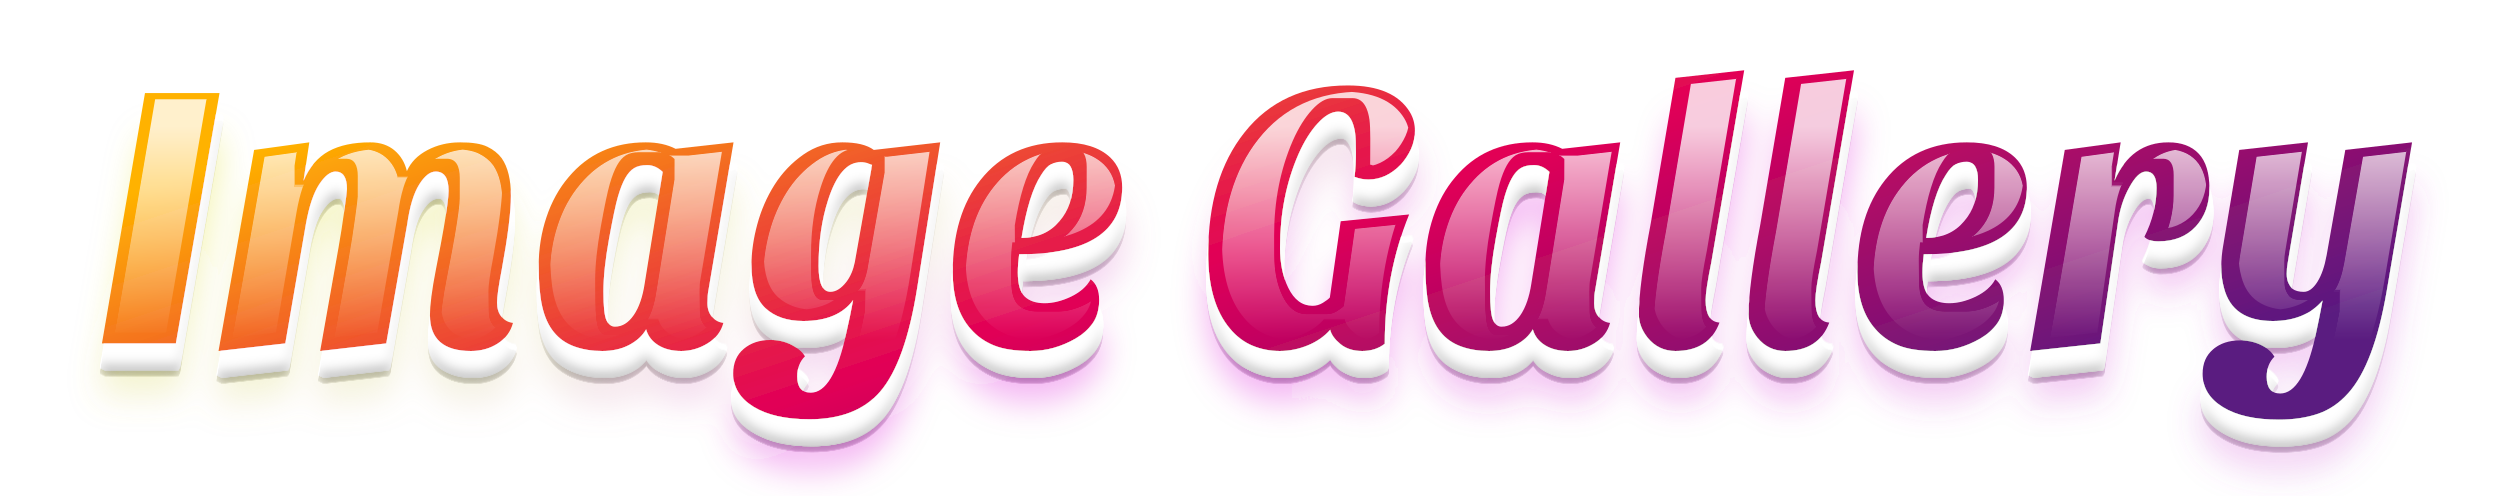
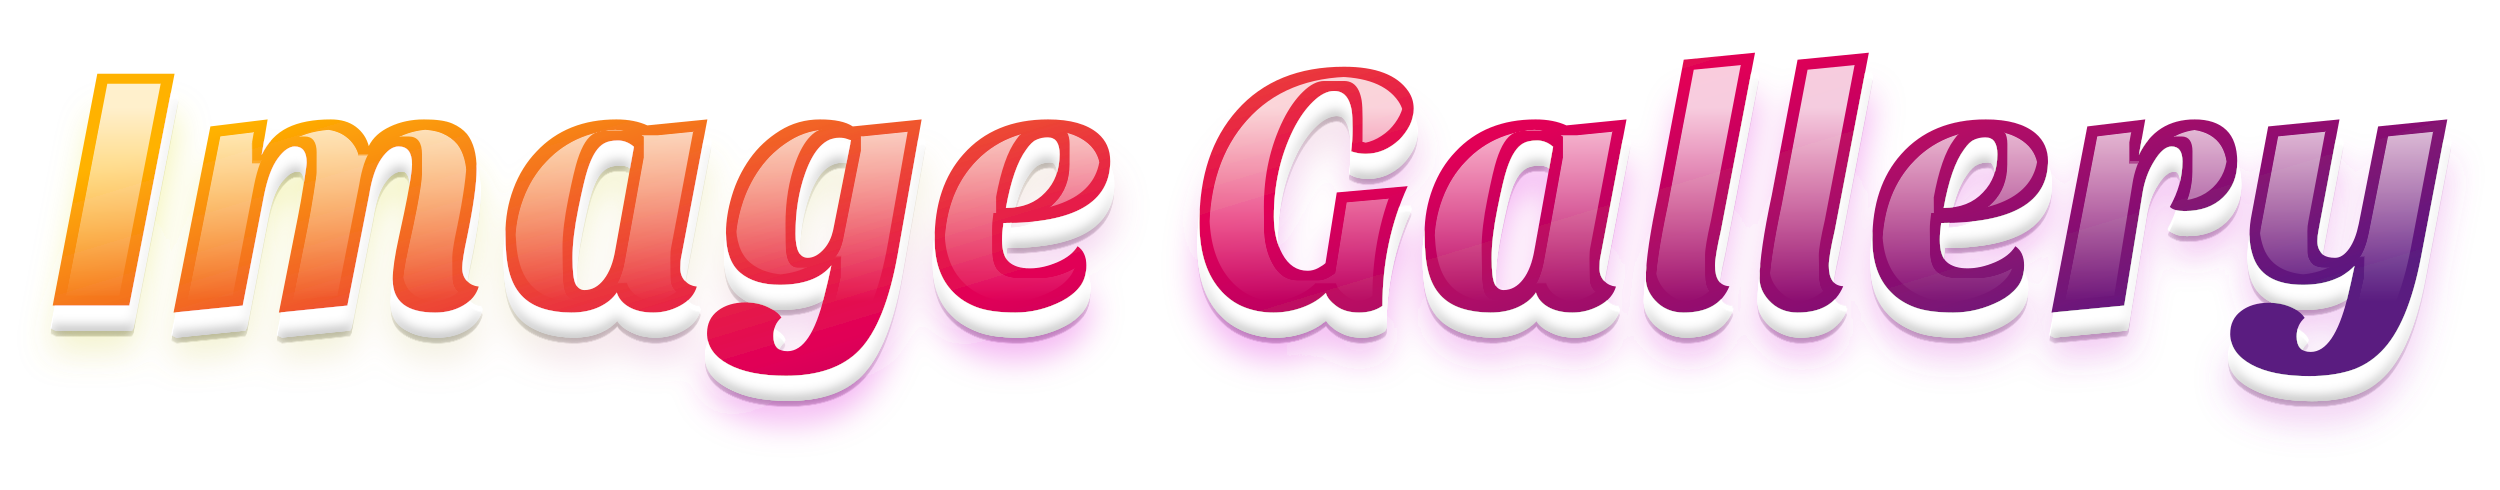
- <svg xmlns="http://www.w3.org/2000/svg" width="615.594px" height="122px" viewBox="-57.797 14 615.594 122" style="background: rgba(0, 0, 0, 0);" preserveAspectRatio="xMidYMid">
+ <svg xmlns="http://www.w3.org/2000/svg" width="455.56" height="89.14" preserveAspectRatio="xMidYMid" version="1.1" viewBox="-57.797 14 455.56 89.14">
  <defs>
-     <linearGradient id="editing-shiny-gradient" x1="0.043" x2="0.957" y1="0.297" y2="0.703" gradientUnits="objectBoundingBox">
-       <stop offset="0" stop-color="#ffb200" />
-       <stop offset="0.5" stop-color="#e10057" />
-       <stop offset="1" stop-color="#5A1A80" />
+     <linearGradient id="editing-shiny-gradient" x1="7.072" x2="153.58" y1="-77.809" y2="-12.58" gradientTransform="scale(2.7209 .36752)" gradientUnits="userSpaceOnUse">
+       <stop stop-color="#ffb200" offset="0" />
+       <stop stop-color="#e10057" offset=".5" />
+       <stop stop-color="#5A1A80" offset="1" />
    </linearGradient>
-     <linearGradient id="editing-shiny-gradient2" x1="0" x2="0" y1="0" y2="1">
-       <stop offset="0.2" stop-color="#fff" stop-opacity="0.8" />
-       <stop offset="0.8" stop-color="#fff" stop-opacity="0" />
+     <linearGradient id="editing-shiny-gradient2" x1=".14" x2=".14" y1="-125.38" y2="34.991" gradientTransform="scale(2.7209 .36752)" gradientUnits="userSpaceOnUse">
+       <stop stop-color="#fff" stop-opacity=".8" offset=".2" />
+       <stop stop-color="#fff" stop-opacity="0" offset=".8" />
    </linearGradient>
-     <filter id="editing-shiny2" x="-100%" y="-100%" width="300%" height="300%">
-       <feMorphology operator="erode" radius="2" />
+     <filter id="editing-shiny2" x="0" y="0" width="1" height="1">
+       <feMorphology radius="2" />
    </filter>
-     <filter id="editing-shiny" x="-100%" y="-100%" width="300%" height="300%">
+     <filter id="editing-shiny" x="-.022" y="-.163" width="1.044" height="1.512">
      <feFlood flood-color="#fff" result="flood" />
-       <feConvolveMatrix in="SourceGraphic" result="conv" order="8,8" divisor="1" kernelMatrix="0 0 0 0 0 0 0 0 0 0 0 1 1 0 0 0 0 0 0 1 1 0 0 0 0 0 1 0 0 1 0 0 0 0 1 0 0 1 0 0 0 1 0 0 0 0 1 0 0 1 1 0 0 1 1 0 0 0 0 1 1 0 0 0 " />
+       <feConvolveMatrix divisor="1" in="SourceGraphic" kernelMatrix="0 0 0 0 0 0 0 0 0 0 0 1 1 0 0 0 0 0 0 1 1 0 0 0 0 0 1 0 0 1 0 0 0 0 1 0 0 1 0 0 0 1 0 0 0 0 1 0 0 1 1 0 0 1 1 0 0 0 0 1 1 0 0 0 " order="8,8" result="conv" />
      <feOffset dx="0" dy="4" in="conv" result="offset" />
-       <feComposite operator="in" in="flood" in2="offset" result="comp" />
-       <feGaussianBlur in="offset" stdDeviation="3" result="shadow" />
-       <feColorMatrix in="shadow" type="matrix" values="0.7 0 0 0 0  0 0.7 0 0 0  0 0 0.7 0 0  0 0 0 0.3 0" result="dark-shadow" />
+       <feComposite in="flood" in2="offset" operator="in" result="comp" />
+       <feGaussianBlur in="offset" result="shadow" stdDeviation="3" />
+       <feColorMatrix in="shadow" result="dark-shadow" values="0.7 0 0 0 0  0 0.7 0 0 0  0 0 0.7 0 0  0 0 0 0.3 0" />
      <feOffset dx="0" dy="4" in="dark-shadow" result="offset-shadow" />
      <feOffset dx="0" dy="2" in="conv" result="offset-2" />
-       <feComposite operator="out" in="offset" in2="offset-2" result="edge-diff" />
-       <feGaussianBlur in="edge-diff" stdDeviation="1" result="edge-blur" />
-       <feColorMatrix in="edge-blur" result="edge-shadow" type="matrix" values="0 0 0 0 0  0 0 0 0 0  0 0 0 0 0  0 0 0 0.5 0" />
-       <feComposite operator="in" in="edge-shadow" in2="offset" result="edge-shadow-in" />
+       <feComposite in="offset" in2="offset-2" operator="out" result="edge-diff" />
+       <feGaussianBlur in="edge-diff" result="edge-blur" stdDeviation="1" />
+       <feColorMatrix in="edge-blur" result="edge-shadow" values="0 0 0 0 0  0 0 0 0 0  0 0 0 0 0  0 0 0 0.5 0" />
+       <feComposite in="edge-shadow" in2="offset" operator="in" result="edge-shadow-in" />
      <feOffset dx="0" dy="1" in="edge-shadow-in" result="edge-shadow-final" />
      <feMerge result="out">
        <feMergeNode in="offset-shadow" />
        <feMergeNode in="comp" />
        <feMergeNode in="edge-shadow-final" />
        <feMergeNode in="SourceGraphic" />
      </feMerge>
    </filter>
  </defs>
-   <g filter="url(#editing-shiny)" style="" transform="matrix(1.303592, 0, 0, 1.459555, -74.17454, -53.91949)">
-     <g transform="translate(31.43999, 104.47)">
-       <path d="M14.34 0L0.38 0L8.51-42.24L22.59-42.24L14.34 0ZM70.08 1.28L70.08 1.28L70.08 1.28Q62.34 1.28 62.34-4.74L62.34-4.74L62.34-4.74Q62.34-7.36 63.46-12.45L63.46-12.45L63.46-12.45Q64.58-17.54 64.96-19.58L64.96-19.58L64.96-19.58Q65.86-24.26 65.86-25.73L65.86-25.73L65.86-25.73Q65.86-28.99 63.42-28.99L63.42-28.99L63.42-28.99Q61.82-28.99 60.29-26.78L60.29-26.78L60.29-26.78Q58.75-24.58 58.05-20.16L58.05-20.16L54.08 0L41.60 1.28L45.06-16.13L45.06-16.13Q45.63-19.01 46.14-22.27L46.14-22.27L46.14-22.27Q46.66-25.54 46.66-26.05L46.66-26.05L46.66-26.05Q46.66-28.99 44.48-28.99L44.48-28.99L44.48-28.99Q43.01-28.99 41.41-26.82L41.41-26.82L41.41-26.82Q39.81-24.64 38.91-20.16L38.91-20.16L35.01 0L22.40 1.28L29.12-32.64L39.55-33.92L38.46-27.46L38.46-27.46Q40.13-30.91 43.20-32.42L43.20-32.42L43.20-32.42Q46.27-33.92 51.07-33.92L51.07-33.92L51.07-33.92Q53.82-33.92 55.62-32.58L55.62-32.58L55.62-32.58Q57.41-31.23 57.98-29.06L57.98-29.06L57.98-29.06Q59.07-31.30 61.86-32.61L61.86-32.61L61.86-32.61Q64.64-33.92 68.06-33.92L68.06-33.92L68.06-33.92Q71.49-33.92 73.18-33.18L73.18-33.18L73.18-33.18Q74.88-32.45 75.90-31.23L75.90-31.23L75.90-31.23Q77.63-28.99 77.63-24.90L77.63-24.90L77.63-24.90Q77.63-20.86 75.90-12.48L75.90-12.48L75.90-12.48Q75.01-8.38 75.01-6.88L75.01-6.88L75.01-6.88Q75.01-5.38 75.87-4.48L75.87-4.48L75.87-4.48Q76.74-3.58 78.02-3.46L78.02-3.46L78.02-3.46Q77.38-1.28 75.17 0L75.17 0L75.17 0Q72.96 1.28 70.08 1.28ZM85.73-1.92L85.73-1.92L85.73-1.92Q84.22-3.58 83.55-6.21L83.55-6.21L83.55-6.21Q82.88-8.83 82.88-13.12L82.88-13.12L82.88-13.12Q82.88-17.41 84.35-21.31L84.35-21.31L84.35-21.31Q85.82-25.22 88.51-28.03L88.51-28.03L88.51-28.03Q94.02-33.92 103.10-33.92L103.10-33.92L103.10-33.92Q106.37-33.92 108.74-32.83L108.74-32.83L119.68-33.92L114.94-8.96L114.94-8.96Q114.75-8.19 114.75-6.78L114.75-6.78L114.75-6.78Q114.75-5.38 115.62-4.48L115.62-4.48L115.62-4.48Q116.48-3.58 117.76-3.46L117.76-3.46L117.76-3.46Q117.12-1.28 114.78 0L114.78 0L114.78 0Q112.45 1.28 109.82 1.28L109.82 1.28L109.82 1.28Q107.20 1.28 105.44 0.29L105.44 0.29L105.44 0.29Q103.68-0.70 103.17-2.37L103.17-2.37L103.17-2.37Q102.14-0.77 99.97 0.26L99.97 0.26L99.97 0.26Q97.79 1.28 94.88 1.28L94.88 1.28L94.88 1.28Q91.97 1.28 89.60 0.51L89.60 0.51L89.60 0.51Q87.23-0.26 85.73-1.92ZM99.23-27.90L99.23-27.90L99.23-27.90Q98.50-26.75 97.86-24.80L97.86-24.80L97.86-24.80Q97.22-22.85 96.16-17.63L96.16-17.63L96.16-17.63Q95.10-12.42 95.10-8.70L95.10-8.70L95.10-8.70Q95.10-4.99 95.68-3.90L95.68-3.90L95.68-3.90Q96.26-2.82 97.28-2.82L97.28-2.82L97.28-2.82Q99.33-2.82 100.83-4.77L100.83-4.77L100.83-4.77Q102.34-6.72 102.91-10.18L102.91-10.18L106.30-28.93L106.30-28.93Q104.96-30.08 103.39-30.08L103.39-30.08L103.39-30.08Q101.82-30.08 100.90-29.57L100.90-29.57L100.90-29.57Q99.97-29.06 99.23-27.90ZM127.42-26.75L127.42-26.75L127.42-26.75Q129.60-29.82 132.90-31.87L132.90-31.87L132.90-31.87Q136.19-33.92 140.22-33.92L140.22-33.92L140.22-33.92Q144.26-33.92 146.18-32.64L146.18-32.64L158.72-33.92L154.37-9.34L154.37-9.34Q152.13 3.20 147.39 8.13L147.39 8.13L147.39 8.13Q142.85 12.80 134.02 12.80L134.02 12.80L134.02 12.80Q127.30 12.80 123.46 10.69L123.46 10.69L123.46 10.69Q119.62 8.58 119.62 5.06L119.62 5.06L119.62 5.06Q119.62 2.43 121.60 0.93L121.60 0.93L121.60 0.93Q123.58-0.58 126.66-0.58L126.66-0.58L126.66-0.58Q129.34-0.58 131.39 0.64L131.39 0.64L131.39 0.64Q132.61 1.28 133.18 2.18L133.18 2.18L133.18 2.18Q131.71 3.46 131.71 5.57L131.71 5.57L131.71 5.57Q131.71 8.32 134.27 8.32L134.27 8.32L134.27 8.32Q138.56 8.32 140.99-1.79L140.99-1.79L140.99-1.79Q141.70-4.54 142.27-7.30L142.27-7.30L142.27-7.30Q139.39-3.78 132.86-3.78L132.86-3.78L132.86-3.78Q128.32-3.78 125.70-5.95L125.70-5.95L125.70-5.95Q123.07-8.13 123.07-13.25L123.07-13.25L123.07-13.25Q123.07-16.45 124.16-20.06L124.16-20.06L124.16-20.06Q125.25-23.68 127.42-26.75ZM135.74-13.06L135.74-13.06L135.74-13.06Q135.74-8.70 137.98-8.70L137.98-8.70L137.98-8.70Q139.52-8.70 140.99-10.37L140.99-10.37L140.99-10.37Q142.14-11.71 142.59-13.70L142.59-13.70L145.86-30.14L145.86-30.14Q145.54-30.21 145.22-30.34L145.22-30.34L145.22-30.34Q144.58-30.59 143.74-30.59L143.74-30.59L143.74-30.59Q139.84-30.59 137.54-24.19L137.54-24.19L137.54-24.19Q135.74-19.20 135.74-13.06ZM187.14-10.82L187.14-10.82L187.14-10.82Q188.74-9.73 188.74-7.33L188.74-7.33L188.74-7.33Q188.74-4.93 187.52-3.39L187.52-3.39L187.52-3.39Q186.30-1.86 184.32-0.83L184.32-0.83L184.32-0.83Q180.22 1.28 175.81 1.28L175.81 1.28L175.81 1.28Q171.39 1.28 168.80 0.32L168.80 0.32L168.80 0.32Q166.21-0.64 164.48-2.43L164.48-2.43L164.48-2.43Q161.09-5.82 161.09-12.03L161.09-12.03L161.09-12.03Q161.09-21.70 166.34-27.58L166.34-27.58L166.34-27.58Q171.97-33.92 181.76-33.92L181.76-33.92L181.76-33.92Q187.84-33.92 190.85-31.36L190.85-31.36L190.85-31.36Q193.09-29.44 193.09-26.30L193.09-26.30L193.09-26.30Q193.09-15.04 173.63-15.04L173.63-15.04L173.63-15.04Q173.38-13.38 173.38-11.97L173.38-11.97L173.38-11.97Q173.38-9.02 174.69-7.90L174.69-7.90L174.69-7.90Q176-6.78 178.43-6.78L178.43-6.78L178.43-6.78Q180.86-6.78 183.46-7.90L183.46-7.90L183.46-7.90Q186.05-9.02 187.14-10.82ZM174.08-17.79L174.08-17.79L174.08-17.79Q178.62-17.79 181.25-20.61L181.25-20.61L181.25-20.61Q183.87-23.30 183.87-27.58L183.87-27.58L183.87-27.58Q183.87-29.06 183.33-29.86L183.33-29.86L183.33-29.86Q182.78-30.66 181.70-30.66L181.70-30.66L181.70-30.66Q180.61-30.66 179.68-30.24L179.68-30.24L179.68-30.24Q178.75-29.82 177.79-28.42L177.79-28.42L177.79-28.42Q175.42-25.22 174.08-17.79ZM234.37-20.61L247.30-21.76L247.30-21.76Q242.69-11.65 242.69 0.06L242.69 0.06L242.69 0.06Q240.96 1.28 238.43 1.28L238.43 1.28L238.43 1.28Q235.90 1.28 234.30 0.10L234.30 0.10L234.30 0.10Q232.70-1.09 232.38-2.30L232.38-2.30L232.38-2.30Q230.78-0.64 228.19 0.32L228.19 0.32L228.19 0.32Q225.60 1.28 222.85 1.28L222.85 1.28L222.85 1.28Q220.10 1.28 217.70 0.38L217.70 0.38L217.70 0.38Q215.30-0.51 213.44-2.50L213.44-2.50L213.44-2.50Q209.34-6.85 209.34-15.10L209.34-15.10L209.34-15.10Q209.34-27.90 216.19-35.58L216.19-35.58L216.19-35.58Q223.23-43.52 235.71-43.52L235.71-43.52L235.71-43.52Q244.35-43.52 247.42-39.04L247.42-39.04L247.42-39.04Q248.38-37.63 248.38-35.94L248.38-35.94L248.38-35.94Q248.38-34.24 247.65-32.80L247.65-32.80L247.65-32.80Q246.91-31.36 245.76-30.21L245.76-30.21L245.76-30.21Q243.01-27.65 239.62-27.65L239.62-27.65L239.62-27.65Q238.27-27.65 236.99-28.10L236.99-28.10L236.99-28.10Q237.25-30.02 237.25-32.26L237.25-32.26L237.25-32.26Q237.25-34.50 237.09-35.52L237.09-35.52L237.09-35.52Q236.93-36.54 236.54-37.38L236.54-37.38L236.54-37.38Q235.71-39.10 233.89-39.10L233.89-39.10L233.89-39.10Q232.06-39.10 230.05-37.15L230.05-37.15L230.05-37.15Q228.03-35.20 226.43-32L226.43-32L226.43-32Q222.91-24.83 222.91-16.19L222.91-16.19L222.91-16.19Q222.91-12.22 224.45-9.41L224.45-9.41L224.45-9.41Q226.11-6.34 229.06-6.34L229.06-6.34L229.06-6.34Q230.08-6.34 231.01-6.85L231.01-6.85L231.01-6.85Q231.94-7.36 232.32-7.74L232.32-7.74L234.37-20.61ZM253.22-1.92L253.22-1.92L253.22-1.92Q251.71-3.58 251.04-6.21L251.04-6.21L251.04-6.21Q250.37-8.83 250.37-13.12L250.37-13.12L250.37-13.12Q250.37-17.41 251.84-21.31L251.84-21.31L251.84-21.31Q253.31-25.22 256-28.03L256-28.03L256-28.03Q261.50-33.92 270.59-33.92L270.59-33.92L270.59-33.92Q273.86-33.92 276.22-32.83L276.22-32.83L287.17-33.92L282.43-8.96L282.43-8.96Q282.24-8.19 282.24-6.78L282.24-6.78L282.24-6.78Q282.24-5.38 283.10-4.48L283.10-4.48L283.10-4.48Q283.97-3.58 285.25-3.46L285.25-3.46L285.25-3.46Q284.61-1.28 282.27 0L282.27 0L282.27 0Q279.94 1.28 277.31 1.28L277.31 1.28L277.31 1.28Q274.69 1.28 272.93 0.29L272.93 0.29L272.93 0.29Q271.17-0.70 270.66-2.37L270.66-2.37L270.66-2.37Q269.63-0.77 267.46 0.26L267.46 0.26L267.46 0.26Q265.28 1.28 262.37 1.28L262.37 1.28L262.37 1.28Q259.46 1.28 257.09 0.51L257.09 0.51L257.09 0.51Q254.72-0.26 253.22-1.92ZM266.72-27.90L266.72-27.90L266.72-27.90Q265.98-26.75 265.34-24.80L265.34-24.80L265.34-24.80Q264.70-22.85 263.65-17.63L263.65-17.63L263.65-17.63Q262.59-12.42 262.59-8.70L262.59-8.70L262.59-8.70Q262.59-4.99 263.17-3.90L263.17-3.90L263.17-3.90Q263.74-2.82 264.77-2.82L264.77-2.82L264.77-2.82Q266.82-2.82 268.32-4.77L268.32-4.77L268.32-4.77Q269.82-6.72 270.40-10.18L270.40-10.18L273.79-28.93L273.79-28.93Q272.45-30.08 270.88-30.08L270.88-30.08L270.88-30.08Q269.31-30.08 268.38-29.57L268.38-29.57L268.38-29.57Q267.46-29.06 266.72-27.90ZM305.92-3.52L305.92-3.52L305.92-3.52Q303.94 1.28 297.60 1.28L297.60 1.28L297.60 1.28Q294.40 1.28 292.35-0.96L292.35-0.96L292.35-0.96Q290.69-2.82 290.69-4.93L290.69-4.93L290.69-4.93Q290.69-9.73 292.93-20.22L292.93-20.22L297.60-44.80L310.59-46.08L304.38-13.70L304.38-13.70Q303.30-8.96 303.30-7.30L303.30-7.30L303.30-7.30Q303.30-3.65 305.92-3.52ZM326.66-3.52L326.66-3.52L326.66-3.52Q324.67 1.28 318.34 1.28L318.34 1.28L318.34 1.28Q315.14 1.28 313.09-0.96L313.09-0.96L313.09-0.96Q311.42-2.82 311.42-4.93L311.42-4.93L311.42-4.93Q311.42-9.73 313.66-20.22L313.66-20.22L318.34-44.80L331.33-46.08L325.12-13.70L325.12-13.70Q324.03-8.96 324.03-7.30L324.03-7.30L324.03-7.30Q324.03-3.65 326.66-3.52ZM358.02-10.82L358.02-10.82L358.02-10.82Q359.62-9.73 359.62-7.33L359.62-7.33L359.62-7.33Q359.62-4.93 358.40-3.39L358.40-3.39L358.40-3.39Q357.18-1.86 355.20-0.83L355.20-0.83L355.20-0.83Q351.10 1.28 346.69 1.28L346.69 1.28L346.69 1.28Q342.27 1.28 339.68 0.32L339.68 0.32L339.68 0.32Q337.09-0.64 335.36-2.43L335.36-2.43L335.36-2.43Q331.97-5.82 331.97-12.03L331.97-12.03L331.97-12.03Q331.97-21.70 337.22-27.58L337.22-27.58L337.22-27.58Q342.85-33.92 352.64-33.92L352.64-33.92L352.64-33.92Q358.72-33.92 361.73-31.36L361.73-31.36L361.73-31.36Q363.97-29.44 363.97-26.30L363.97-26.30L363.97-26.30Q363.97-15.04 344.51-15.04L344.51-15.04L344.51-15.04Q344.26-13.38 344.26-11.97L344.26-11.97L344.26-11.97Q344.26-9.02 345.57-7.90L345.57-7.90L345.57-7.90Q346.88-6.78 349.31-6.78L349.31-6.78L349.31-6.78Q351.74-6.78 354.34-7.90L354.34-7.90L354.34-7.90Q356.93-9.02 358.02-10.82ZM344.96-17.79L344.96-17.79L344.96-17.79Q349.50-17.79 352.13-20.61L352.13-20.61L352.13-20.61Q354.75-23.30 354.75-27.58L354.75-27.58L354.75-27.58Q354.75-29.06 354.21-29.86L354.21-29.86L354.21-29.86Q353.66-30.66 352.58-30.66L352.58-30.66L352.58-30.66Q351.49-30.66 350.56-30.24L350.56-30.24L350.56-30.24Q349.63-29.82 348.67-28.42L348.67-28.42L348.67-28.42Q346.30-25.22 344.96-17.79ZM386.18-17.98L386.18-17.98L386.18-17.98Q388.48-22.08 388.48-26.24L388.48-26.24L388.48-26.24Q388.48-28.99 386.50-28.99L386.50-28.99L386.50-28.99Q384.96-28.99 383.36-26.37L383.36-26.37L383.36-26.37Q381.70-23.74 381.18-20.35L381.18-20.35L377.86 0L364.61 1.28L371.14-32.64L381.70-33.92L380.54-27.46L380.54-27.46Q383.68-33.92 390.72-33.92L390.72-33.92L390.72-33.92Q394.43-33.92 396.45-32L396.45-32L396.45-32Q398.46-30.08 398.46-26.14L398.46-26.14L398.46-26.14Q398.46-22.21 395.87-19.71L395.87-19.71L395.87-19.71Q393.28-17.22 388.86-17.22L388.86-17.22L388.86-17.22Q386.94-17.22 386.18-17.98ZM419.84-7.23L419.84-7.23L419.84-7.23Q416.51-3.78 410.43-3.78L410.43-3.78L410.43-3.78Q402.82-3.78 401.22-9.34L401.22-9.34L401.22-9.34Q400.70-11.01 400.70-12.86L400.70-12.86L400.70-12.86Q400.70-14.72 401.09-16.64L401.09-16.64L404.10-32.64L417.09-33.92L413.57-15.30L413.57-15.30Q413.44-14.46 413.25-13.57L413.25-13.57L413.25-13.57Q413.06-12.67 413.06-11.74L413.06-11.74L413.06-11.74Q413.06-10.82 413.38-10.21L413.38-10.21L413.38-10.21Q413.70-9.60 414.14-9.22L414.14-9.22L414.14-9.22Q414.91-8.70 416.29-8.70L416.29-8.70L416.29-8.70Q417.66-8.70 418.85-10.37L418.85-10.37L418.85-10.37Q420.03-12.03 420.61-14.91L420.61-14.91L424.13-32.64L436.74-33.92L431.94-8.77L431.94-8.77Q429.57 3.52 424.70 8.38L424.70 8.38L424.70 8.38Q422.21 10.88 418.98 11.87L418.98 11.87L418.98 11.87Q415.74 12.86 411.58 12.86L411.58 12.86L411.58 12.86Q404.86 12.86 401.02 10.75L401.02 10.75L401.02 10.75Q397.18 8.64 397.18 5.12L397.18 5.12L397.18 5.12Q397.18 2.50 399.17 0.99L399.17 0.99L399.17 0.99Q401.15-0.51 404.22-0.51L404.22-0.51L404.22-0.51Q406.91-0.51 408.96 0.64L408.96 0.64L408.96 0.64Q410.18 1.34 410.75 2.24L410.75 2.24L410.75 2.24Q409.28 3.52 409.28 5.63L409.28 5.63L409.28 5.63Q409.28 8.45 411.84 8.45L411.84 8.45L411.84 8.45Q416.06 8.45 418.50-1.28L418.50-1.28L418.50-1.28Q419.20-4.16 419.84-7.23Z" fill="url(#editing-shiny-gradient)" />
+   <g transform="translate(-80.017 -34.79)" filter="url(#editing-shiny)">
+     <g transform="translate(31.44 104.47)">
+       <path d="m14.34 0h-13.96l8.13-42.24h14.08zm55.74 1.28q-7.74 0-7.74-6.02 0-2.62 1.12-7.71t1.5-7.13q0.9-4.68 0.9-6.15 0-3.26-2.44-3.26-1.6 0-3.13 2.21-1.54 2.2-2.24 6.62l-3.97 20.16-12.48 1.28 3.46-17.41q0.57-2.88 1.08-6.14 0.52-3.27 0.52-3.78 0-2.94-2.18-2.94-1.47 0-3.07 2.17-1.6 2.18-2.5 6.66l-3.9 20.16-12.61 1.28 6.72-33.92 10.43-1.28-1.09 6.46q1.67-3.45 4.74-4.96 3.07-1.5 7.87-1.5 2.75 0 4.55 1.34 1.79 1.35 2.36 3.52 1.09-2.24 3.88-3.55 2.78-1.31 6.2-1.31 3.43 0 5.12 0.74 1.7 0.73 2.72 1.95 1.73 2.24 1.73 6.33 0 4.04-1.73 12.42-0.89 4.1-0.89 5.6t0.86 2.4q0.87 0.9 2.15 1.02-0.64 2.18-2.85 3.46t-5.09 1.28zm15.65-3.2q-1.51-1.66-2.18-4.29-0.67-2.62-0.67-6.91t1.47-8.19q1.47-3.91 4.16-6.72 5.51-5.89 14.59-5.89 3.27 0 5.64 1.09l10.94-1.09-4.74 24.96q-0.19 0.77-0.19 2.18 0 1.4 0.87 2.3 0.86 0.9 2.14 1.02-0.64 2.18-2.98 3.46-2.33 1.28-4.96 1.28-2.62 0-4.38-0.99t-2.27-2.66q-1.03 1.6-3.2 2.63-2.18 1.02-5.09 1.02t-5.28-0.77-3.87-2.43zm13.5-25.98q-0.73 1.15-1.37 3.1t-1.7 7.17q-1.06 5.21-1.06 8.93 0 3.71 0.58 4.8 0.58 1.08 1.6 1.08 2.05 0 3.55-1.95 1.51-1.95 2.08-5.41l3.39-18.75q-1.34-1.15-2.91-1.15t-2.49 0.51q-0.93 0.51-1.67 1.67zm28.19 1.15q2.18-3.07 5.48-5.12 3.29-2.05 7.32-2.05 4.04 0 5.96 1.28l12.54-1.28-4.35 24.58q-2.24 12.54-6.98 17.47-4.54 4.67-13.37 4.67-6.72 0-10.56-2.11t-3.84-5.63q0-2.63 1.98-4.13 1.98-1.51 5.06-1.51 2.68 0 4.73 1.22 1.22 0.64 1.79 1.54-1.47 1.28-1.47 3.39 0 2.75 2.56 2.75 4.29 0 6.72-10.11 0.71-2.75 1.28-5.51-2.88 3.52-9.41 3.52-4.54 0-7.16-2.17-2.63-2.18-2.63-7.3 0-3.2 1.09-6.81 1.09-3.62 3.26-6.69zm8.32 13.69q0 4.36 2.24 4.36 1.54 0 3.01-1.67 1.15-1.34 1.6-3.33l3.27-16.44q-0.32-0.07-0.64-0.2-0.64-0.25-1.48-0.25-3.9 0-6.2 6.4-1.8 4.99-1.8 11.13zm51.4 2.24q1.6 1.09 1.6 3.49t-1.22 3.94q-1.22 1.53-3.2 2.56-4.1 2.11-8.51 2.11-4.42 0-7.01-0.96t-4.32-2.75q-3.39-3.39-3.39-9.6 0-9.67 5.25-15.55 5.63-6.34 15.42-6.34 6.08 0 9.09 2.56 2.24 1.92 2.24 5.06 0 11.26-19.46 11.26-0.25 1.66-0.25 3.07 0 2.95 1.31 4.07t3.74 1.12 5.03-1.12q2.59-1.12 3.68-2.92zm-13.06-6.97q4.54 0 7.17-2.82 2.62-2.69 2.62-6.97 0-1.48-0.54-2.28-0.55-0.8-1.63-0.8-1.09 0-2.02 0.42t-1.89 1.82q-2.37 3.2-3.71 10.63zm60.29-2.82 12.93-1.15q-4.61 10.11-4.61 21.82-1.73 1.22-4.26 1.22t-4.13-1.18q-1.6-1.19-1.92-2.4-1.6 1.66-4.19 2.62t-5.34 0.96-5.15-0.9q-2.4-0.89-4.26-2.88-4.1-4.35-4.1-12.6 0-12.8 6.85-20.48 7.04-7.94 19.52-7.94 8.64 0 11.71 4.48 0.96 1.41 0.96 3.1 0 1.7-0.73 3.14-0.74 1.44-1.89 2.59-2.75 2.56-6.14 2.56-1.35 0-2.63-0.45 0.26-1.92 0.26-4.16t-0.16-3.26-0.55-1.86q-0.83-1.72-2.65-1.72-1.83 0-3.84 1.95-2.02 1.95-3.62 5.15-3.52 7.17-3.52 15.81 0 3.97 1.54 6.78 1.66 3.07 4.61 3.07 1.02 0 1.95-0.51t1.31-0.89zm18.85 18.69q-1.51-1.66-2.18-4.29-0.67-2.62-0.67-6.91t1.47-8.19q1.47-3.91 4.16-6.72 5.5-5.89 14.59-5.89 3.27 0 5.63 1.09l10.95-1.09-4.74 24.96q-0.19 0.77-0.19 2.18 0 1.4 0.86 2.3 0.87 0.9 2.15 1.02-0.64 2.18-2.98 3.46-2.33 1.28-4.96 1.28-2.62 0-4.38-0.99t-2.27-2.66q-1.03 1.6-3.2 2.63-2.18 1.02-5.09 1.02t-5.28-0.77-3.87-2.43zm13.5-25.98q-0.74 1.15-1.38 3.1t-1.69 7.17q-1.06 5.21-1.06 8.93 0 3.71 0.58 4.8 0.57 1.08 1.6 1.08 2.05 0 3.55-1.95t2.08-5.41l3.39-18.75q-1.34-1.15-2.91-1.15t-2.5 0.51q-0.92 0.51-1.66 1.67zm39.2 24.38q-1.98 4.8-8.32 4.8-3.2 0-5.25-2.24-1.66-1.86-1.66-3.97 0-4.8 2.24-15.29l4.67-24.58 12.99-1.28-6.21 32.38q-1.08 4.74-1.08 6.4 0 3.65 2.62 3.78zm20.74 0q-1.99 4.8-8.32 4.8-3.2 0-5.25-2.24-1.67-1.86-1.67-3.97 0-4.8 2.24-15.29l4.68-24.58 12.99-1.28-6.21 32.38q-1.09 4.74-1.09 6.4 0 3.65 2.63 3.78zm31.36-7.3q1.6 1.09 1.6 3.49t-1.22 3.94q-1.22 1.53-3.2 2.56-4.1 2.11-8.51 2.11-4.42 0-7.01-0.96t-4.32-2.75q-3.39-3.39-3.39-9.6 0-9.67 5.25-15.55 5.63-6.34 15.42-6.34 6.08 0 9.09 2.56 2.24 1.92 2.24 5.06 0 11.26-19.46 11.26-0.25 1.66-0.25 3.07 0 2.95 1.31 4.07t3.74 1.12 5.03-1.12q2.59-1.12 3.68-2.92zm-13.06-6.97q4.54 0 7.17-2.82 2.62-2.69 2.62-6.97 0-1.48-0.54-2.28-0.55-0.8-1.63-0.8-1.09 0-2.02 0.42t-1.89 1.82q-2.37 3.2-3.71 10.63zm41.22-0.19q2.3-4.1 2.3-8.26 0-2.75-1.98-2.75-1.54 0-3.14 2.62-1.66 2.63-2.18 6.02l-3.32 20.35-13.25 1.28 6.53-33.92 10.56-1.28-1.16 6.46q3.14-6.46 10.18-6.46 3.71 0 5.73 1.92 2.01 1.92 2.01 5.86 0 3.93-2.59 6.43-2.59 2.49-7.01 2.49-1.92 0-2.68-0.76zm33.66 10.75q-3.33 3.45-9.41 3.45-7.61 0-9.21-5.56-0.52-1.67-0.52-3.52 0-1.86 0.39-3.78l3.01-16 12.99-1.28-3.52 18.62q-0.13 0.84-0.32 1.73-0.19 0.9-0.19 1.83 0 0.92 0.32 1.53t0.76 0.99q0.77 0.52 2.15 0.52 1.37 0 2.56-1.67 1.18-1.66 1.76-4.54l3.52-17.73 12.61-1.28-4.8 25.15q-2.37 12.29-7.24 17.15-2.49 2.5-5.72 3.49-3.24 0.99-7.4 0.99-6.72 0-10.56-2.11t-3.84-5.63q0-2.62 1.99-4.13 1.98-1.5 5.05-1.5 2.69 0 4.74 1.15 1.22 0.7 1.79 1.6-1.47 1.28-1.47 3.39 0 2.82 2.56 2.82 4.22 0 6.66-9.73 0.7-2.88 1.34-5.95z" fill="url(#editing-shiny-gradient)" />
    </g>
  </g>
-   <g filter="url(#editing-shiny2)" style="" transform="matrix(1.308107, 0, 0, 1.476265, -74.31821, -55.8802)">
-     <g transform="translate(31.44004, 104.47)">
-       <path d="M14.34 0L0.38 0L8.51-42.24L22.59-42.24L14.34 0ZM70.08 1.28L70.08 1.28L70.08 1.28Q62.34 1.28 62.34-4.74L62.34-4.74L62.34-4.74Q62.34-7.36 63.46-12.45L63.46-12.45L63.46-12.45Q64.58-17.54 64.96-19.58L64.96-19.58L64.96-19.58Q65.86-24.26 65.86-25.73L65.86-25.73L65.86-25.73Q65.86-28.99 63.42-28.99L63.42-28.99L63.42-28.99Q61.82-28.99 60.29-26.78L60.29-26.78L60.29-26.78Q58.75-24.58 58.05-20.16L58.05-20.16L54.08 0L41.60 1.28L45.06-16.13L45.06-16.13Q45.63-19.01 46.14-22.27L46.14-22.27L46.14-22.27Q46.66-25.54 46.66-26.05L46.66-26.05L46.66-26.05Q46.66-28.99 44.48-28.99L44.48-28.99L44.48-28.99Q43.01-28.99 41.41-26.82L41.41-26.82L41.41-26.82Q39.81-24.64 38.91-20.16L38.91-20.16L35.01 0L22.40 1.28L29.12-32.64L39.55-33.92L38.46-27.46L38.46-27.46Q40.13-30.91 43.20-32.42L43.20-32.42L43.20-32.42Q46.27-33.92 51.07-33.92L51.07-33.92L51.07-33.92Q53.82-33.92 55.62-32.58L55.62-32.58L55.62-32.58Q57.41-31.23 57.98-29.06L57.98-29.06L57.98-29.06Q59.07-31.30 61.86-32.61L61.86-32.61L61.86-32.61Q64.64-33.92 68.06-33.92L68.06-33.92L68.06-33.92Q71.49-33.92 73.18-33.18L73.18-33.18L73.18-33.18Q74.88-32.45 75.90-31.23L75.90-31.23L75.90-31.23Q77.63-28.99 77.63-24.90L77.63-24.90L77.63-24.90Q77.63-20.86 75.90-12.48L75.90-12.48L75.90-12.48Q75.01-8.38 75.01-6.88L75.01-6.88L75.01-6.88Q75.01-5.38 75.87-4.48L75.87-4.48L75.87-4.48Q76.74-3.58 78.02-3.46L78.02-3.46L78.02-3.46Q77.38-1.28 75.17 0L75.17 0L75.17 0Q72.96 1.28 70.08 1.28ZM85.73-1.92L85.73-1.92L85.73-1.92Q84.22-3.58 83.55-6.21L83.55-6.21L83.55-6.21Q82.88-8.83 82.88-13.12L82.88-13.12L82.88-13.12Q82.88-17.41 84.35-21.31L84.35-21.31L84.35-21.31Q85.82-25.22 88.51-28.03L88.51-28.03L88.51-28.03Q94.02-33.92 103.10-33.92L103.10-33.92L103.10-33.92Q106.37-33.92 108.74-32.83L108.74-32.83L119.68-33.92L114.94-8.96L114.94-8.96Q114.75-8.19 114.75-6.78L114.75-6.78L114.75-6.78Q114.75-5.38 115.62-4.48L115.62-4.48L115.62-4.48Q116.48-3.58 117.76-3.46L117.76-3.46L117.76-3.46Q117.12-1.28 114.78 0L114.78 0L114.78 0Q112.45 1.28 109.82 1.28L109.82 1.28L109.82 1.28Q107.20 1.28 105.44 0.29L105.44 0.29L105.44 0.29Q103.68-0.70 103.17-2.37L103.17-2.37L103.17-2.37Q102.14-0.77 99.97 0.26L99.97 0.26L99.97 0.26Q97.79 1.28 94.88 1.28L94.88 1.28L94.88 1.28Q91.97 1.28 89.60 0.51L89.60 0.51L89.60 0.51Q87.23-0.26 85.73-1.92ZM99.23-27.90L99.23-27.90L99.23-27.90Q98.50-26.75 97.86-24.80L97.86-24.80L97.86-24.80Q97.22-22.85 96.16-17.63L96.16-17.63L96.16-17.63Q95.10-12.42 95.10-8.70L95.10-8.70L95.10-8.70Q95.10-4.99 95.68-3.90L95.68-3.90L95.68-3.90Q96.26-2.82 97.28-2.82L97.28-2.82L97.28-2.82Q99.33-2.82 100.83-4.77L100.83-4.77L100.83-4.77Q102.34-6.72 102.91-10.18L102.91-10.18L106.30-28.93L106.30-28.93Q104.96-30.08 103.39-30.08L103.39-30.08L103.39-30.08Q101.82-30.08 100.90-29.57L100.90-29.57L100.90-29.57Q99.97-29.06 99.23-27.90ZM127.42-26.75L127.42-26.75L127.42-26.75Q129.60-29.82 132.90-31.87L132.90-31.87L132.90-31.87Q136.19-33.92 140.22-33.92L140.22-33.92L140.22-33.92Q144.26-33.92 146.18-32.64L146.18-32.64L158.72-33.92L154.37-9.34L154.37-9.34Q152.13 3.20 147.39 8.13L147.39 8.13L147.39 8.13Q142.85 12.80 134.02 12.80L134.02 12.80L134.02 12.80Q127.30 12.80 123.46 10.69L123.46 10.69L123.46 10.69Q119.62 8.58 119.62 5.06L119.62 5.06L119.62 5.06Q119.62 2.43 121.60 0.93L121.60 0.93L121.60 0.93Q123.58-0.58 126.66-0.58L126.66-0.58L126.66-0.58Q129.34-0.58 131.39 0.64L131.39 0.64L131.39 0.64Q132.61 1.28 133.18 2.18L133.18 2.18L133.18 2.18Q131.71 3.46 131.71 5.57L131.71 5.57L131.71 5.57Q131.71 8.32 134.27 8.32L134.27 8.32L134.27 8.32Q138.56 8.32 140.99-1.79L140.99-1.79L140.99-1.79Q141.70-4.54 142.27-7.30L142.27-7.30L142.27-7.30Q139.39-3.78 132.86-3.78L132.86-3.78L132.86-3.78Q128.32-3.78 125.70-5.95L125.70-5.95L125.70-5.95Q123.07-8.13 123.07-13.25L123.07-13.25L123.07-13.25Q123.07-16.45 124.16-20.06L124.16-20.06L124.16-20.06Q125.25-23.68 127.42-26.75ZM135.74-13.06L135.74-13.06L135.74-13.06Q135.74-8.70 137.98-8.70L137.98-8.70L137.98-8.70Q139.52-8.70 140.99-10.37L140.99-10.37L140.99-10.37Q142.14-11.71 142.59-13.70L142.59-13.70L145.86-30.14L145.86-30.14Q145.54-30.21 145.22-30.34L145.22-30.34L145.22-30.34Q144.58-30.59 143.74-30.59L143.74-30.59L143.74-30.59Q139.84-30.59 137.54-24.19L137.54-24.19L137.54-24.19Q135.74-19.20 135.74-13.06ZM187.14-10.82L187.14-10.82L187.14-10.82Q188.74-9.73 188.74-7.33L188.74-7.33L188.74-7.33Q188.74-4.93 187.52-3.39L187.52-3.39L187.52-3.39Q186.30-1.86 184.32-0.83L184.32-0.83L184.32-0.83Q180.22 1.28 175.81 1.28L175.81 1.28L175.81 1.28Q171.39 1.28 168.80 0.32L168.80 0.32L168.80 0.32Q166.21-0.64 164.48-2.43L164.48-2.43L164.48-2.43Q161.09-5.82 161.09-12.03L161.09-12.03L161.09-12.03Q161.09-21.70 166.34-27.58L166.34-27.58L166.34-27.58Q171.97-33.92 181.76-33.92L181.76-33.92L181.76-33.92Q187.84-33.92 190.85-31.36L190.85-31.36L190.85-31.36Q193.09-29.44 193.09-26.30L193.09-26.30L193.09-26.30Q193.09-15.04 173.63-15.04L173.63-15.04L173.63-15.04Q173.38-13.38 173.38-11.97L173.38-11.97L173.38-11.97Q173.38-9.02 174.69-7.90L174.69-7.90L174.69-7.90Q176-6.78 178.43-6.78L178.43-6.78L178.43-6.78Q180.86-6.78 183.46-7.90L183.46-7.90L183.46-7.90Q186.05-9.02 187.14-10.82ZM174.08-17.79L174.08-17.79L174.08-17.79Q178.62-17.79 181.25-20.61L181.25-20.61L181.25-20.61Q183.87-23.30 183.87-27.58L183.87-27.58L183.87-27.58Q183.87-29.06 183.33-29.86L183.33-29.86L183.33-29.86Q182.78-30.66 181.70-30.66L181.70-30.66L181.70-30.66Q180.61-30.66 179.68-30.24L179.68-30.24L179.68-30.24Q178.75-29.82 177.79-28.42L177.79-28.42L177.79-28.42Q175.42-25.22 174.08-17.79ZM234.37-20.61L247.30-21.76L247.30-21.76Q242.69-11.65 242.69 0.06L242.69 0.06L242.69 0.06Q240.96 1.28 238.43 1.28L238.43 1.28L238.43 1.28Q235.90 1.28 234.30 0.10L234.30 0.10L234.30 0.10Q232.70-1.09 232.38-2.30L232.38-2.30L232.38-2.30Q230.78-0.64 228.19 0.32L228.19 0.32L228.19 0.32Q225.60 1.28 222.85 1.28L222.85 1.28L222.85 1.28Q220.10 1.28 217.70 0.38L217.70 0.38L217.70 0.38Q215.30-0.51 213.44-2.50L213.44-2.50L213.44-2.50Q209.34-6.85 209.34-15.10L209.34-15.10L209.34-15.10Q209.34-27.90 216.19-35.58L216.19-35.58L216.19-35.58Q223.23-43.52 235.71-43.52L235.71-43.52L235.71-43.52Q244.35-43.52 247.42-39.04L247.42-39.04L247.42-39.04Q248.38-37.63 248.38-35.94L248.38-35.94L248.38-35.94Q248.38-34.24 247.65-32.80L247.65-32.80L247.65-32.80Q246.91-31.36 245.76-30.21L245.76-30.21L245.76-30.21Q243.01-27.65 239.62-27.65L239.62-27.65L239.62-27.65Q238.27-27.65 236.99-28.10L236.99-28.10L236.99-28.10Q237.25-30.02 237.25-32.26L237.25-32.26L237.25-32.26Q237.25-34.50 237.09-35.52L237.09-35.52L237.09-35.52Q236.93-36.54 236.54-37.38L236.54-37.38L236.54-37.38Q235.71-39.10 233.89-39.10L233.89-39.10L233.89-39.10Q232.06-39.10 230.05-37.15L230.05-37.15L230.05-37.15Q228.03-35.20 226.43-32L226.43-32L226.43-32Q222.91-24.83 222.91-16.19L222.91-16.19L222.91-16.19Q222.91-12.22 224.45-9.41L224.45-9.41L224.45-9.41Q226.11-6.34 229.06-6.34L229.06-6.34L229.06-6.34Q230.08-6.34 231.01-6.85L231.01-6.85L231.01-6.85Q231.94-7.36 232.32-7.74L232.32-7.74L234.37-20.61ZM253.22-1.92L253.22-1.92L253.22-1.92Q251.71-3.58 251.04-6.21L251.04-6.21L251.04-6.21Q250.37-8.83 250.37-13.12L250.37-13.12L250.37-13.12Q250.37-17.41 251.84-21.31L251.84-21.31L251.84-21.31Q253.31-25.22 256-28.03L256-28.03L256-28.03Q261.50-33.92 270.59-33.92L270.59-33.92L270.59-33.92Q273.86-33.92 276.22-32.83L276.22-32.83L287.17-33.92L282.43-8.96L282.43-8.96Q282.24-8.19 282.24-6.78L282.24-6.78L282.24-6.78Q282.24-5.38 283.10-4.48L283.10-4.48L283.10-4.48Q283.97-3.58 285.25-3.46L285.25-3.46L285.25-3.46Q284.61-1.28 282.27 0L282.27 0L282.27 0Q279.94 1.28 277.31 1.28L277.31 1.28L277.31 1.28Q274.69 1.28 272.93 0.29L272.93 0.29L272.93 0.29Q271.17-0.70 270.66-2.37L270.66-2.37L270.66-2.37Q269.63-0.77 267.46 0.26L267.46 0.26L267.46 0.26Q265.28 1.28 262.37 1.28L262.37 1.28L262.37 1.28Q259.46 1.28 257.09 0.51L257.09 0.51L257.09 0.51Q254.72-0.26 253.22-1.92ZM266.72-27.90L266.72-27.90L266.72-27.90Q265.98-26.75 265.34-24.80L265.34-24.80L265.34-24.80Q264.70-22.85 263.65-17.63L263.65-17.63L263.65-17.63Q262.59-12.42 262.59-8.70L262.59-8.70L262.59-8.70Q262.59-4.99 263.17-3.90L263.17-3.90L263.17-3.90Q263.74-2.82 264.77-2.82L264.77-2.82L264.77-2.82Q266.82-2.82 268.32-4.77L268.32-4.77L268.32-4.77Q269.82-6.72 270.40-10.18L270.40-10.18L273.79-28.93L273.79-28.93Q272.45-30.08 270.88-30.08L270.88-30.08L270.88-30.08Q269.31-30.08 268.38-29.57L268.38-29.57L268.38-29.57Q267.46-29.06 266.72-27.90ZM305.92-3.52L305.92-3.52L305.92-3.52Q303.94 1.28 297.60 1.28L297.60 1.28L297.60 1.28Q294.40 1.28 292.35-0.96L292.35-0.96L292.35-0.96Q290.69-2.82 290.69-4.93L290.69-4.93L290.69-4.93Q290.69-9.73 292.93-20.22L292.93-20.22L297.60-44.80L310.59-46.08L304.38-13.70L304.38-13.70Q303.30-8.96 303.30-7.30L303.30-7.30L303.30-7.30Q303.30-3.65 305.92-3.52ZM326.66-3.52L326.66-3.52L326.66-3.52Q324.67 1.28 318.34 1.28L318.34 1.28L318.34 1.28Q315.14 1.28 313.09-0.96L313.09-0.96L313.09-0.96Q311.42-2.82 311.42-4.93L311.42-4.93L311.42-4.93Q311.42-9.73 313.66-20.22L313.66-20.22L318.34-44.80L331.33-46.08L325.12-13.70L325.12-13.70Q324.03-8.96 324.03-7.30L324.03-7.30L324.03-7.30Q324.03-3.65 326.66-3.52ZM358.02-10.82L358.02-10.82L358.02-10.82Q359.62-9.73 359.62-7.33L359.62-7.33L359.62-7.33Q359.62-4.93 358.40-3.39L358.40-3.39L358.40-3.39Q357.18-1.86 355.20-0.83L355.20-0.83L355.20-0.83Q351.10 1.28 346.69 1.28L346.69 1.28L346.69 1.28Q342.27 1.28 339.68 0.32L339.68 0.32L339.68 0.32Q337.09-0.64 335.36-2.43L335.36-2.43L335.36-2.43Q331.97-5.82 331.97-12.03L331.97-12.03L331.97-12.03Q331.97-21.70 337.22-27.58L337.22-27.58L337.22-27.58Q342.85-33.92 352.64-33.92L352.64-33.92L352.64-33.92Q358.72-33.92 361.73-31.36L361.73-31.36L361.73-31.36Q363.97-29.44 363.97-26.30L363.97-26.30L363.97-26.30Q363.97-15.04 344.51-15.04L344.51-15.04L344.51-15.04Q344.26-13.38 344.26-11.97L344.26-11.97L344.26-11.97Q344.26-9.02 345.57-7.90L345.57-7.90L345.57-7.90Q346.88-6.78 349.31-6.78L349.31-6.78L349.31-6.78Q351.74-6.78 354.34-7.90L354.34-7.90L354.34-7.90Q356.93-9.02 358.02-10.82ZM344.96-17.79L344.96-17.79L344.96-17.79Q349.50-17.79 352.13-20.61L352.13-20.61L352.13-20.61Q354.75-23.30 354.75-27.58L354.75-27.58L354.75-27.58Q354.75-29.06 354.21-29.86L354.21-29.86L354.21-29.86Q353.66-30.66 352.58-30.66L352.58-30.66L352.58-30.66Q351.49-30.66 350.56-30.24L350.56-30.24L350.56-30.24Q349.63-29.82 348.67-28.42L348.67-28.42L348.67-28.42Q346.30-25.22 344.96-17.79ZM386.18-17.98L386.18-17.98L386.18-17.98Q388.48-22.08 388.48-26.24L388.48-26.24L388.48-26.24Q388.48-28.99 386.50-28.99L386.50-28.99L386.50-28.99Q384.96-28.99 383.36-26.37L383.36-26.37L383.36-26.37Q381.70-23.74 381.18-20.35L381.18-20.35L377.86 0L364.61 1.28L371.14-32.64L381.70-33.92L380.54-27.46L380.54-27.46Q383.68-33.92 390.72-33.92L390.72-33.92L390.72-33.92Q394.43-33.92 396.45-32L396.45-32L396.45-32Q398.46-30.08 398.46-26.14L398.46-26.14L398.46-26.14Q398.46-22.21 395.87-19.71L395.87-19.71L395.87-19.71Q393.28-17.22 388.86-17.22L388.86-17.22L388.86-17.22Q386.94-17.22 386.18-17.98ZM419.84-7.23L419.84-7.23L419.84-7.23Q416.51-3.78 410.43-3.78L410.43-3.78L410.43-3.78Q402.82-3.78 401.22-9.34L401.22-9.34L401.22-9.34Q400.70-11.01 400.70-12.86L400.70-12.86L400.70-12.86Q400.70-14.72 401.09-16.64L401.09-16.64L404.10-32.64L417.09-33.92L413.57-15.30L413.57-15.30Q413.44-14.46 413.25-13.57L413.25-13.57L413.25-13.57Q413.06-12.67 413.06-11.74L413.06-11.74L413.06-11.74Q413.06-10.82 413.38-10.21L413.38-10.21L413.38-10.21Q413.70-9.60 414.14-9.22L414.14-9.22L414.14-9.22Q414.91-8.70 416.29-8.70L416.29-8.70L416.29-8.70Q417.66-8.70 418.85-10.37L418.85-10.37L418.85-10.37Q420.03-12.03 420.61-14.91L420.61-14.91L424.13-32.64L436.74-33.92L431.94-8.77L431.94-8.77Q429.57 3.52 424.70 8.38L424.70 8.38L424.70 8.38Q422.21 10.88 418.98 11.87L418.98 11.87L418.98 11.87Q415.74 12.86 411.58 12.86L411.58 12.86L411.58 12.86Q404.86 12.86 401.02 10.75L401.02 10.75L401.02 10.75Q397.18 8.64 397.18 5.12L397.18 5.12L397.18 5.12Q397.18 2.50 399.17 0.99L399.17 0.99L399.17 0.99Q401.15-0.51 404.22-0.51L404.22-0.51L404.22-0.51Q406.91-0.51 408.96 0.64L408.96 0.64L408.96 0.64Q410.18 1.34 410.75 2.24L410.75 2.24L410.75 2.24Q409.28 3.52 409.28 5.63L409.28 5.63L409.28 5.63Q409.28 8.45 411.84 8.45L411.84 8.45L411.84 8.45Q416.06 8.45 418.50-1.28L418.50-1.28L418.50-1.28Q419.20-4.16 419.84-7.23Z" fill="url(#editing-shiny-gradient2)" />
+   <g transform="translate(-80.017 -34.79)" filter="url(#editing-shiny2)">
+     <g transform="translate(31.44 104.47)">
+       <path d="m14.34 0h-13.96l8.13-42.24h14.08zm55.74 1.28q-7.74 0-7.74-6.02 0-2.62 1.12-7.71t1.5-7.13q0.9-4.68 0.9-6.15 0-3.26-2.44-3.26-1.6 0-3.13 2.21-1.54 2.2-2.24 6.62l-3.97 20.16-12.48 1.28 3.46-17.41q0.57-2.88 1.08-6.14 0.52-3.27 0.52-3.78 0-2.94-2.18-2.94-1.47 0-3.07 2.17-1.6 2.18-2.5 6.66l-3.9 20.16-12.61 1.28 6.72-33.92 10.43-1.28-1.09 6.46q1.67-3.45 4.74-4.96 3.07-1.5 7.87-1.5 2.75 0 4.55 1.34 1.79 1.35 2.36 3.52 1.09-2.24 3.88-3.55 2.78-1.31 6.2-1.31 3.43 0 5.12 0.74 1.7 0.73 2.72 1.95 1.73 2.24 1.73 6.33 0 4.04-1.73 12.42-0.89 4.1-0.89 5.6t0.86 2.4q0.87 0.9 2.15 1.02-0.64 2.18-2.85 3.46t-5.09 1.28zm15.65-3.2q-1.51-1.66-2.18-4.29-0.67-2.62-0.67-6.91t1.47-8.19q1.47-3.91 4.16-6.72 5.51-5.89 14.59-5.89 3.27 0 5.64 1.09l10.94-1.09-4.74 24.96q-0.19 0.77-0.19 2.18 0 1.4 0.87 2.3 0.86 0.9 2.14 1.02-0.64 2.18-2.98 3.46-2.33 1.28-4.96 1.28-2.62 0-4.38-0.99t-2.27-2.66q-1.03 1.6-3.2 2.63-2.18 1.02-5.09 1.02t-5.28-0.77-3.87-2.43zm13.5-25.98q-0.73 1.15-1.37 3.1t-1.7 7.17q-1.06 5.21-1.06 8.93 0 3.71 0.58 4.8 0.58 1.08 1.6 1.08 2.05 0 3.55-1.95 1.51-1.95 2.08-5.41l3.39-18.75q-1.34-1.15-2.91-1.15t-2.49 0.51q-0.93 0.51-1.67 1.67zm28.19 1.15q2.18-3.07 5.48-5.12 3.29-2.05 7.32-2.05 4.04 0 5.96 1.28l12.54-1.28-4.35 24.58q-2.24 12.54-6.98 17.47-4.54 4.67-13.37 4.67-6.72 0-10.56-2.11t-3.84-5.63q0-2.63 1.98-4.13 1.98-1.51 5.06-1.51 2.68 0 4.73 1.22 1.22 0.64 1.79 1.54-1.47 1.28-1.47 3.39 0 2.75 2.56 2.75 4.29 0 6.72-10.11 0.71-2.75 1.28-5.51-2.88 3.52-9.41 3.52-4.54 0-7.16-2.17-2.63-2.18-2.63-7.3 0-3.2 1.09-6.81 1.09-3.62 3.26-6.69zm8.32 13.69q0 4.36 2.24 4.36 1.54 0 3.01-1.67 1.15-1.34 1.6-3.33l3.27-16.44q-0.32-0.07-0.64-0.2-0.64-0.25-1.48-0.25-3.9 0-6.2 6.4-1.8 4.99-1.8 11.13zm51.4 2.24q1.6 1.09 1.6 3.49t-1.22 3.94q-1.22 1.53-3.2 2.56-4.1 2.11-8.51 2.11-4.42 0-7.01-0.96t-4.32-2.75q-3.39-3.39-3.39-9.6 0-9.67 5.25-15.55 5.63-6.34 15.42-6.34 6.08 0 9.09 2.56 2.24 1.92 2.24 5.06 0 11.26-19.46 11.26-0.25 1.66-0.25 3.07 0 2.95 1.31 4.07t3.74 1.12 5.03-1.12q2.59-1.12 3.68-2.92zm-13.06-6.97q4.54 0 7.17-2.82 2.62-2.69 2.62-6.97 0-1.48-0.54-2.28-0.55-0.8-1.63-0.8-1.09 0-2.02 0.42t-1.89 1.82q-2.37 3.2-3.71 10.63zm60.29-2.82 12.93-1.15q-4.61 10.11-4.61 21.82-1.73 1.22-4.26 1.22t-4.13-1.18q-1.6-1.19-1.92-2.4-1.6 1.66-4.19 2.62t-5.34 0.96-5.15-0.9q-2.4-0.89-4.26-2.88-4.1-4.35-4.1-12.6 0-12.8 6.85-20.48 7.04-7.94 19.52-7.94 8.64 0 11.71 4.48 0.96 1.41 0.96 3.1 0 1.7-0.73 3.14-0.74 1.44-1.89 2.59-2.75 2.56-6.14 2.56-1.35 0-2.63-0.45 0.26-1.92 0.26-4.16t-0.16-3.26-0.55-1.86q-0.83-1.72-2.65-1.72-1.83 0-3.84 1.95-2.02 1.95-3.62 5.15-3.52 7.17-3.52 15.81 0 3.97 1.54 6.78 1.66 3.07 4.61 3.07 1.02 0 1.95-0.51t1.31-0.89zm18.85 18.69q-1.51-1.66-2.18-4.29-0.67-2.62-0.67-6.91t1.47-8.19q1.47-3.91 4.16-6.72 5.5-5.89 14.59-5.89 3.27 0 5.63 1.09l10.95-1.09-4.74 24.96q-0.19 0.77-0.19 2.18 0 1.4 0.86 2.3 0.87 0.9 2.15 1.02-0.64 2.18-2.98 3.46-2.33 1.28-4.96 1.28-2.62 0-4.38-0.99t-2.27-2.66q-1.03 1.6-3.2 2.63-2.18 1.02-5.09 1.02t-5.28-0.77-3.87-2.43zm13.5-25.98q-0.74 1.15-1.38 3.1t-1.69 7.17q-1.06 5.21-1.06 8.93 0 3.71 0.58 4.8 0.57 1.08 1.6 1.08 2.05 0 3.55-1.95t2.08-5.41l3.39-18.75q-1.34-1.15-2.91-1.15t-2.5 0.51q-0.92 0.51-1.66 1.67zm39.2 24.38q-1.98 4.8-8.32 4.8-3.2 0-5.25-2.24-1.66-1.86-1.66-3.97 0-4.8 2.24-15.29l4.67-24.58 12.99-1.28-6.21 32.38q-1.08 4.74-1.08 6.4 0 3.65 2.62 3.78zm20.74 0q-1.99 4.8-8.32 4.8-3.2 0-5.25-2.24-1.67-1.86-1.67-3.97 0-4.8 2.24-15.29l4.68-24.58 12.99-1.28-6.21 32.38q-1.09 4.74-1.09 6.4 0 3.65 2.63 3.78zm31.36-7.3q1.6 1.09 1.6 3.49t-1.22 3.94q-1.22 1.53-3.2 2.56-4.1 2.11-8.51 2.11-4.42 0-7.01-0.96t-4.32-2.75q-3.39-3.39-3.39-9.6 0-9.67 5.25-15.55 5.63-6.34 15.42-6.34 6.08 0 9.09 2.56 2.24 1.92 2.24 5.06 0 11.26-19.46 11.26-0.25 1.66-0.25 3.07 0 2.95 1.31 4.07t3.74 1.12 5.03-1.12q2.59-1.12 3.68-2.92zm-13.06-6.97q4.54 0 7.17-2.82 2.62-2.69 2.62-6.97 0-1.48-0.54-2.28-0.55-0.8-1.63-0.8-1.09 0-2.02 0.42t-1.89 1.82q-2.37 3.2-3.71 10.63zm41.22-0.19q2.3-4.1 2.3-8.26 0-2.75-1.98-2.75-1.54 0-3.14 2.62-1.66 2.63-2.18 6.02l-3.32 20.35-13.25 1.28 6.53-33.92 10.56-1.28-1.16 6.46q3.14-6.46 10.18-6.46 3.71 0 5.73 1.92 2.01 1.92 2.01 5.86 0 3.93-2.59 6.43-2.59 2.49-7.01 2.49-1.92 0-2.68-0.76zm33.66 10.75q-3.33 3.45-9.41 3.45-7.61 0-9.21-5.56-0.52-1.67-0.52-3.52 0-1.86 0.39-3.78l3.01-16 12.99-1.28-3.52 18.62q-0.13 0.84-0.32 1.73-0.19 0.9-0.19 1.83 0 0.92 0.32 1.53t0.76 0.99q0.77 0.52 2.15 0.52 1.37 0 2.56-1.67 1.18-1.66 1.76-4.54l3.52-17.73 12.61-1.28-4.8 25.15q-2.37 12.29-7.24 17.15-2.49 2.5-5.72 3.49-3.24 0.99-7.4 0.99-6.72 0-10.56-2.11t-3.84-5.63q0-2.62 1.99-4.13 1.98-1.5 5.05-1.5 2.69 0 4.74 1.15 1.22 0.7 1.79 1.6-1.47 1.28-1.47 3.39 0 2.82 2.56 2.82 4.22 0 6.66-9.73 0.7-2.88 1.34-5.95z" fill="url(#editing-shiny-gradient2)" />
    </g>
  </g>
  <style>text {
  font-size: 64px;
  font-family: Arial Black;
  dominant-baseline: central;
  text-anchor: middle;
}</style>
</svg>
